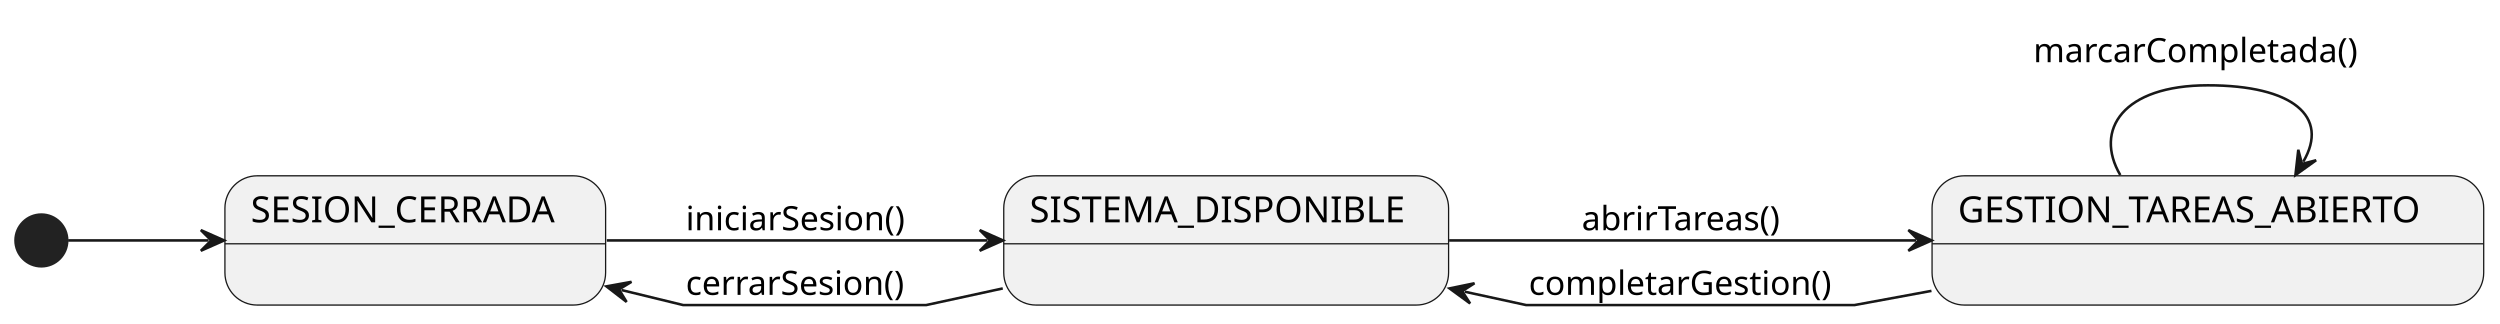
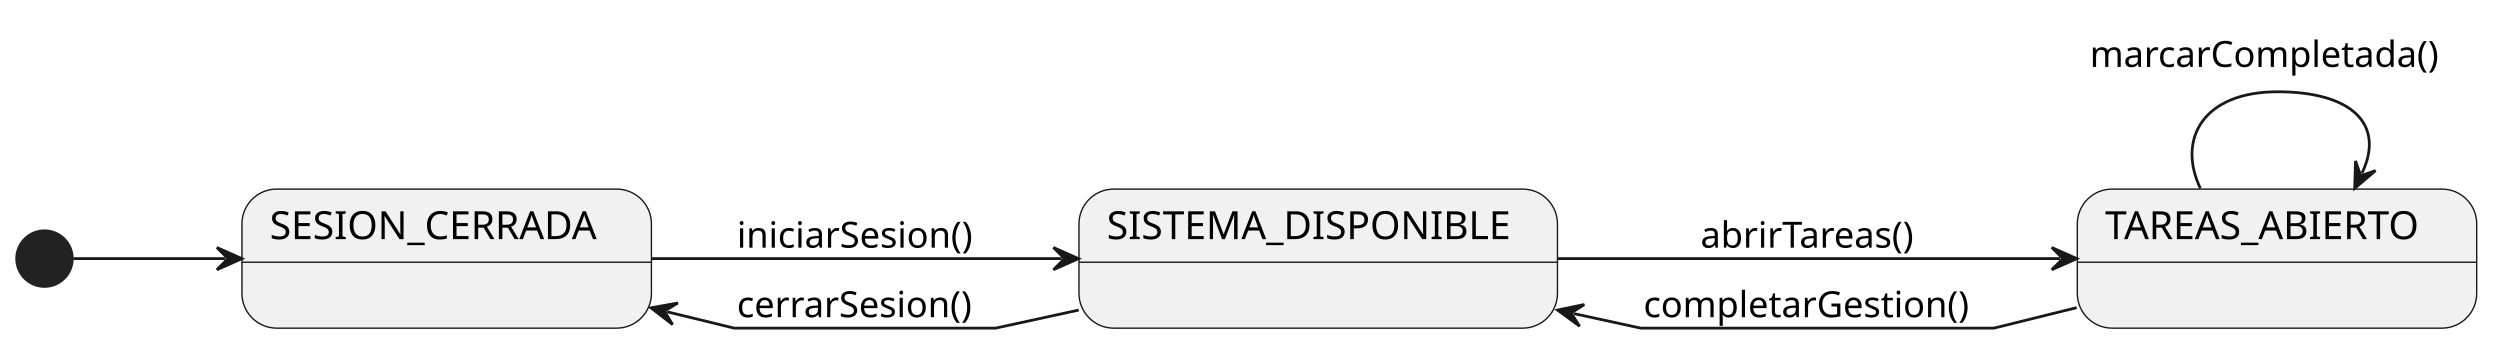
- <svg xmlns="http://www.w3.org/2000/svg" contentStyleType="text/css" data-diagram-type="STATE" height="125px" preserveAspectRatio="none" style="width:967px;height:125px;background:#FFFFFF;" version="1.1" viewBox="0 0 967 125" width="967px" zoomAndPan="magnify">
+ <svg xmlns="http://www.w3.org/2000/svg" contentStyleType="text/css" data-diagram-type="STATE" height="125px" preserveAspectRatio="none" style="width:899px;height:125px;background:#FFFFFF;" version="1.1" viewBox="0 0 899 125" width="899px" zoomAndPan="magnify">
  <defs />
  <g>
    <g id="NoAuth">
      <rect fill="#F1F1F1" height="50" rx="12.5" ry="12.5" style="stroke:#181818;stroke-width:0.5;" width="147.251" x="87" y="68" />
      <line style="stroke:#181818;stroke-width:0.5;" x1="87" x2="234.251" y1="94.297" y2="94.297" />
      <text fill="#000000" font-family="sans-serif" font-size="14" lengthAdjust="spacing" textLength="127.251" x="97" y="85.995">SESION_CERRADA</text>
    </g>
    <g id="Menu">
-       <rect fill="#F1F1F1" height="50" rx="12.5" ry="12.5" style="stroke:#181818;stroke-width:0.5;" width="172.065" x="388.25" y="68" />
-       <line style="stroke:#181818;stroke-width:0.5;" x1="388.25" x2="560.315" y1="94.297" y2="94.297" />
-       <text fill="#000000" font-family="sans-serif" font-size="14" lengthAdjust="spacing" textLength="152.065" x="398.25" y="85.995">SISTEMA_DISPONIBLE</text>
+       <rect fill="#F1F1F1" height="50" rx="12.5" ry="12.5" style="stroke:#181818;stroke-width:0.5;" width="172.065" x="388" y="68" />
+       <line style="stroke:#181818;stroke-width:0.5;" x1="388" x2="560.065" y1="94.297" y2="94.297" />
+       <text fill="#000000" font-family="sans-serif" font-size="14" lengthAdjust="spacing" textLength="152.065" x="398" y="85.995">SISTEMA_DISPONIBLE</text>
    </g>
    <g id="ListProgramas">
-       <rect fill="#F1F1F1" height="50" rx="12.5" ry="12.5" style="stroke:#181818;stroke-width:0.5;" width="213.375" x="747.32" y="68" />
-       <line style="stroke:#181818;stroke-width:0.5;" x1="747.32" x2="960.695" y1="94.297" y2="94.297" />
-       <text fill="#000000" font-family="sans-serif" font-size="14" lengthAdjust="spacing" textLength="193.375" x="757.32" y="85.995">GESTION_TAREAS_ABIERTO</text>
+       <rect fill="#F1F1F1" height="50" rx="12.5" ry="12.5" style="stroke:#181818;stroke-width:0.5;" width="143.621" x="747" y="68" />
+       <line style="stroke:#181818;stroke-width:0.5;" x1="747" x2="890.621" y1="94.297" y2="94.297" />
+       <text fill="#000000" font-family="sans-serif" font-size="14" lengthAdjust="spacing" textLength="123.621" x="757" y="85.995">TAREAS_ABIERTO</text>
    </g>
    <ellipse cx="16" cy="93" fill="#222222" rx="10" ry="10" style="stroke:#222222;stroke-width:1;" />
-     <g class="link" data-entity-1=".start." data-entity-2="NoAuth" data-link-type="dependency" data-source-line="9" data-uid="lnk3" id="link_.start._NoAuth">
-       <path d="M26.36,93 C39,93 56.73,93 80.69,93" fill="none" id="*start*-to-NoAuth" style="stroke:#181818;stroke-width:1;" />
-       <polygon fill="#181818" points="86.69,93,77.69,89,81.69,93,77.69,97,86.69,93" style="stroke:#181818;stroke-width:1;" />
+     <g class="link" data-entity-1=".start." data-entity-2="NoAuth" data-source-line="9" data-uid="lnk3" id="link_.start._NoAuth">
+       <path d="M26.35,93 C39.04,93 56.92,93 80.98,93" fill="none" id="*start*-to-NoAuth" style="stroke:#181818;stroke-width:1;" />
+       <polygon fill="#181818" points="86.98,93,77.98,89,81.98,93,77.98,97,86.98,93" style="stroke:#181818;stroke-width:1;" />
    </g>
-     <g class="link" data-entity-1="NoAuth" data-entity-2="Menu" data-link-type="dependency" data-source-line="11" data-uid="lnk4" id="link_NoAuth_Menu">
-       <path d="M234.7,93 C280.57,93 333.94,93 381.97,93" fill="none" id="NoAuth-to-Menu" style="stroke:#181818;stroke-width:1;" />
-       <polygon fill="#181818" points="387.97,93,378.97,89,382.97,93,378.97,97,387.97,93" style="stroke:#181818;stroke-width:1;" />
-       <text fill="#000000" font-family="sans-serif" font-size="13" lengthAdjust="spacing" textLength="92.504" x="265.25" y="89.067">iniciarSesion()</text>
+     <g class="link" data-entity-1="NoAuth" data-entity-2="Menu" data-source-line="11" data-uid="lnk4" id="link_NoAuth_Menu">
+       <path d="M234.14,93 C280.07,93 333.64,93 381.8,93" fill="none" id="NoAuth-to-Menu" style="stroke:#181818;stroke-width:1;" />
+       <polygon fill="#181818" points="387.8,93,378.8,89,382.8,93,378.8,97,387.8,93" style="stroke:#181818;stroke-width:1;" />
+       <text fill="#000000" font-family="sans-serif" font-size="13" lengthAdjust="spacing" textLength="92.504" x="265" y="89.067">iniciarSesion()</text>
    </g>
-     <g class="link" data-entity-1="Menu" data-entity-2="NoAuth" data-link-type="dependency" data-source-line="13" data-uid="lnk5" id="link_Menu_NoAuth">
-       <path d="M387.87,111.56 C370.93,115.24 358.25,118 358.25,118 C358.25,118 264.25,118 264.25,118 C264.25,118 257.11,116.26 240.4,112.19" fill="none" id="Menu-to-NoAuth" style="stroke:#181818;stroke-width:1;" />
-       <polygon fill="#181818" points="234.57,110.77,242.368,116.786,239.428,111.953,244.261,109.013,234.57,110.77" style="stroke:#181818;stroke-width:1;" />
-       <text fill="#000000" font-family="sans-serif" font-size="13" lengthAdjust="spacing" textLength="92.117" x="265.25" y="114.067">cerrarSesion()</text>
+     <g class="link" data-entity-1="Menu" data-entity-2="NoAuth" data-source-line="13" data-uid="lnk5" id="link_Menu_NoAuth">
+       <path d="M387.91,111.5 C370.83,115.21 358,118 358,118 C358,118 264,118 264,118 C264,118 256.739,116.233 239.909,112.123" fill="none" id="Menu-to-NoAuth" style="stroke:#181818;stroke-width:1;" />
+       <polygon fill="#181818" points="234.08,110.7,241.874,116.721,238.937,111.886,243.772,108.949,234.08,110.7" style="stroke:#181818;stroke-width:1;" />
+       <text fill="#000000" font-family="sans-serif" font-size="13" lengthAdjust="spacing" textLength="92.117" x="265" y="114.067">cerrarSesion()</text>
    </g>
-     <g class="link" data-entity-1="Menu" data-entity-2="ListProgramas" data-link-type="dependency" data-source-line="14" data-uid="lnk6" id="link_Menu_ListProgramas">
-       <path d="M560.52,93 C615.79,93 682.2,93 741.15,93" fill="none" id="Menu-to-ListProgramas" style="stroke:#181818;stroke-width:1;" />
-       <polygon fill="#181818" points="747.15,93,738.15,89,742.15,93,738.15,97,747.15,93" style="stroke:#181818;stroke-width:1;" />
-       <text fill="#000000" font-family="sans-serif" font-size="13" lengthAdjust="spacing" textLength="84.652" x="611.82" y="89.067">abrirTareas()</text>
+     <g class="link" data-entity-1="Menu" data-entity-2="ListProgramas" data-source-line="14" data-uid="lnk6" id="link_Menu_ListProgramas">
+       <path d="M560.23,93 C617.67,93 686.56,93 740.81,93" fill="none" id="Menu-to-ListProgramas" style="stroke:#181818;stroke-width:1;" />
+       <polygon fill="#181818" points="746.81,93,737.81,89,741.81,93,737.81,97,746.81,93" style="stroke:#181818;stroke-width:1;" />
+       <text fill="#000000" font-family="sans-serif" font-size="13" lengthAdjust="spacing" textLength="84.652" x="611.5" y="89.067">abrirTareas()</text>
    </g>
-     <g class="link" data-entity-1="ListProgramas" data-entity-2="Menu" data-link-type="dependency" data-source-line="18" data-uid="lnk8" id="link_ListProgramas_Menu">
-       <path d="M747.09,112.51 C729.75,115.71 717.32,118 717.32,118 C717.32,118 590.32,118 590.32,118 C590.32,118 583.493,116.514 566.553,112.834" fill="none" id="ListProgramas-to-Menu" style="stroke:#181818;stroke-width:1;" />
-       <polygon fill="#181818" points="560.69,111.56,568.636,117.379,565.576,112.621,570.334,109.562,560.69,111.56" style="stroke:#181818;stroke-width:1;" />
-       <text fill="#000000" font-family="sans-serif" font-size="13" lengthAdjust="spacing" textLength="125.925" x="591.32" y="114.067">completarGestion()</text>
+     <g class="link" data-entity-1="ListProgramas" data-entity-2="Menu" data-source-line="18" data-uid="lnk8" id="link_ListProgramas_Menu">
+       <path d="M746.76,110.63 C730.04,114.77 717,118 717,118 C717,118 590,118 590,118 C590,118 583.033,116.484 565.953,112.774" fill="none" id="ListProgramas-to-Menu" style="stroke:#181818;stroke-width:1;" />
+       <polygon fill="#181818" points="560.09,111.5,568.036,117.319,564.976,112.561,569.734,109.501,560.09,111.5" style="stroke:#181818;stroke-width:1;" />
+       <text fill="#000000" font-family="sans-serif" font-size="13" lengthAdjust="spacing" textLength="125.925" x="591" y="114.067">completarGestion()</text>
    </g>
-     <g class="link" data-entity-1="ListProgramas" data-entity-2="ListProgramas" data-link-type="dependency" data-source-line="16" data-uid="lnk7" id="link_ListProgramas_ListProgramas">
-       <path d="M820.13,67.72 C809.87,50.23 821.16,33 854,33 C886.85,33 901.178,45.056 890.908,62.546" fill="none" id="ListProgramas-to-ListProgramas" style="stroke:#181818;stroke-width:1;" />
-       <polygon fill="#181818" points="887.87,67.72,895.876,61.984,890.402,63.408,888.978,57.934,887.87,67.72" style="stroke:#181818;stroke-width:1;" />
-       <text fill="#000000" font-family="sans-serif" font-size="13" lengthAdjust="spacing" textLength="135.415" x="786.5" y="24.067">marcarCompletada()</text>
+     <g class="link" data-entity-1="ListProgramas" data-entity-2="ListProgramas" data-source-line="16" data-uid="lnk7" id="link_ListProgramas_ListProgramas">
+       <path d="M791.25,67.72 C782.84,50.23 792.09,33 819,33 C845.91,33 857.76,44.823 849.35,62.313" fill="none" id="ListProgramas-to-ListProgramas" style="stroke:#181818;stroke-width:1;" />
+       <polygon fill="#181818" points="846.75,67.72,854.255,61.342,848.917,63.214,847.045,57.876,846.75,67.72" style="stroke:#181818;stroke-width:1;" />
+       <text fill="#000000" font-family="sans-serif" font-size="13" lengthAdjust="spacing" textLength="135.415" x="751.5" y="24.067">marcarCompletada()</text>
    </g>
  </g>
</svg>
